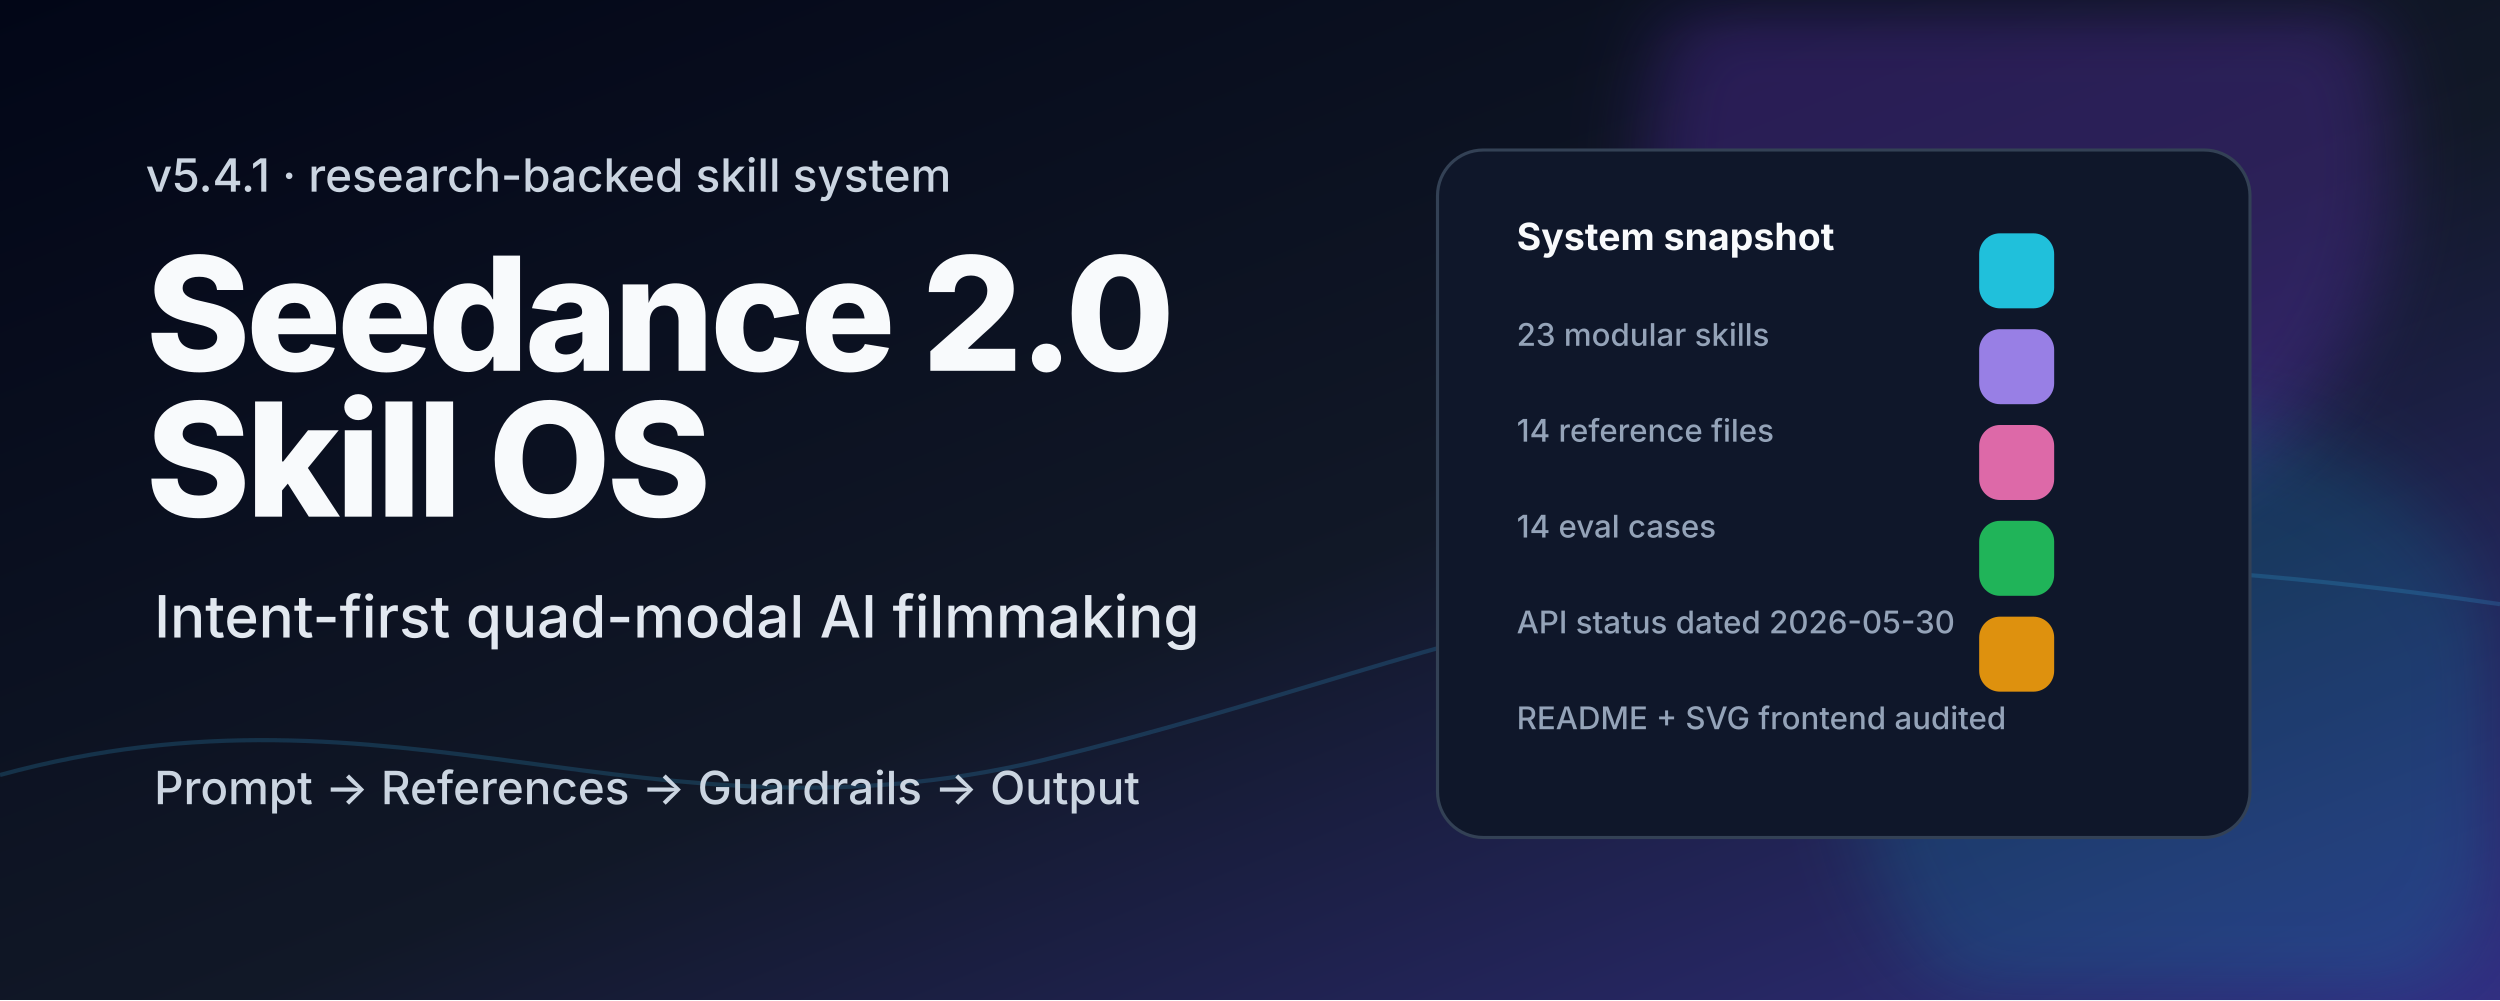
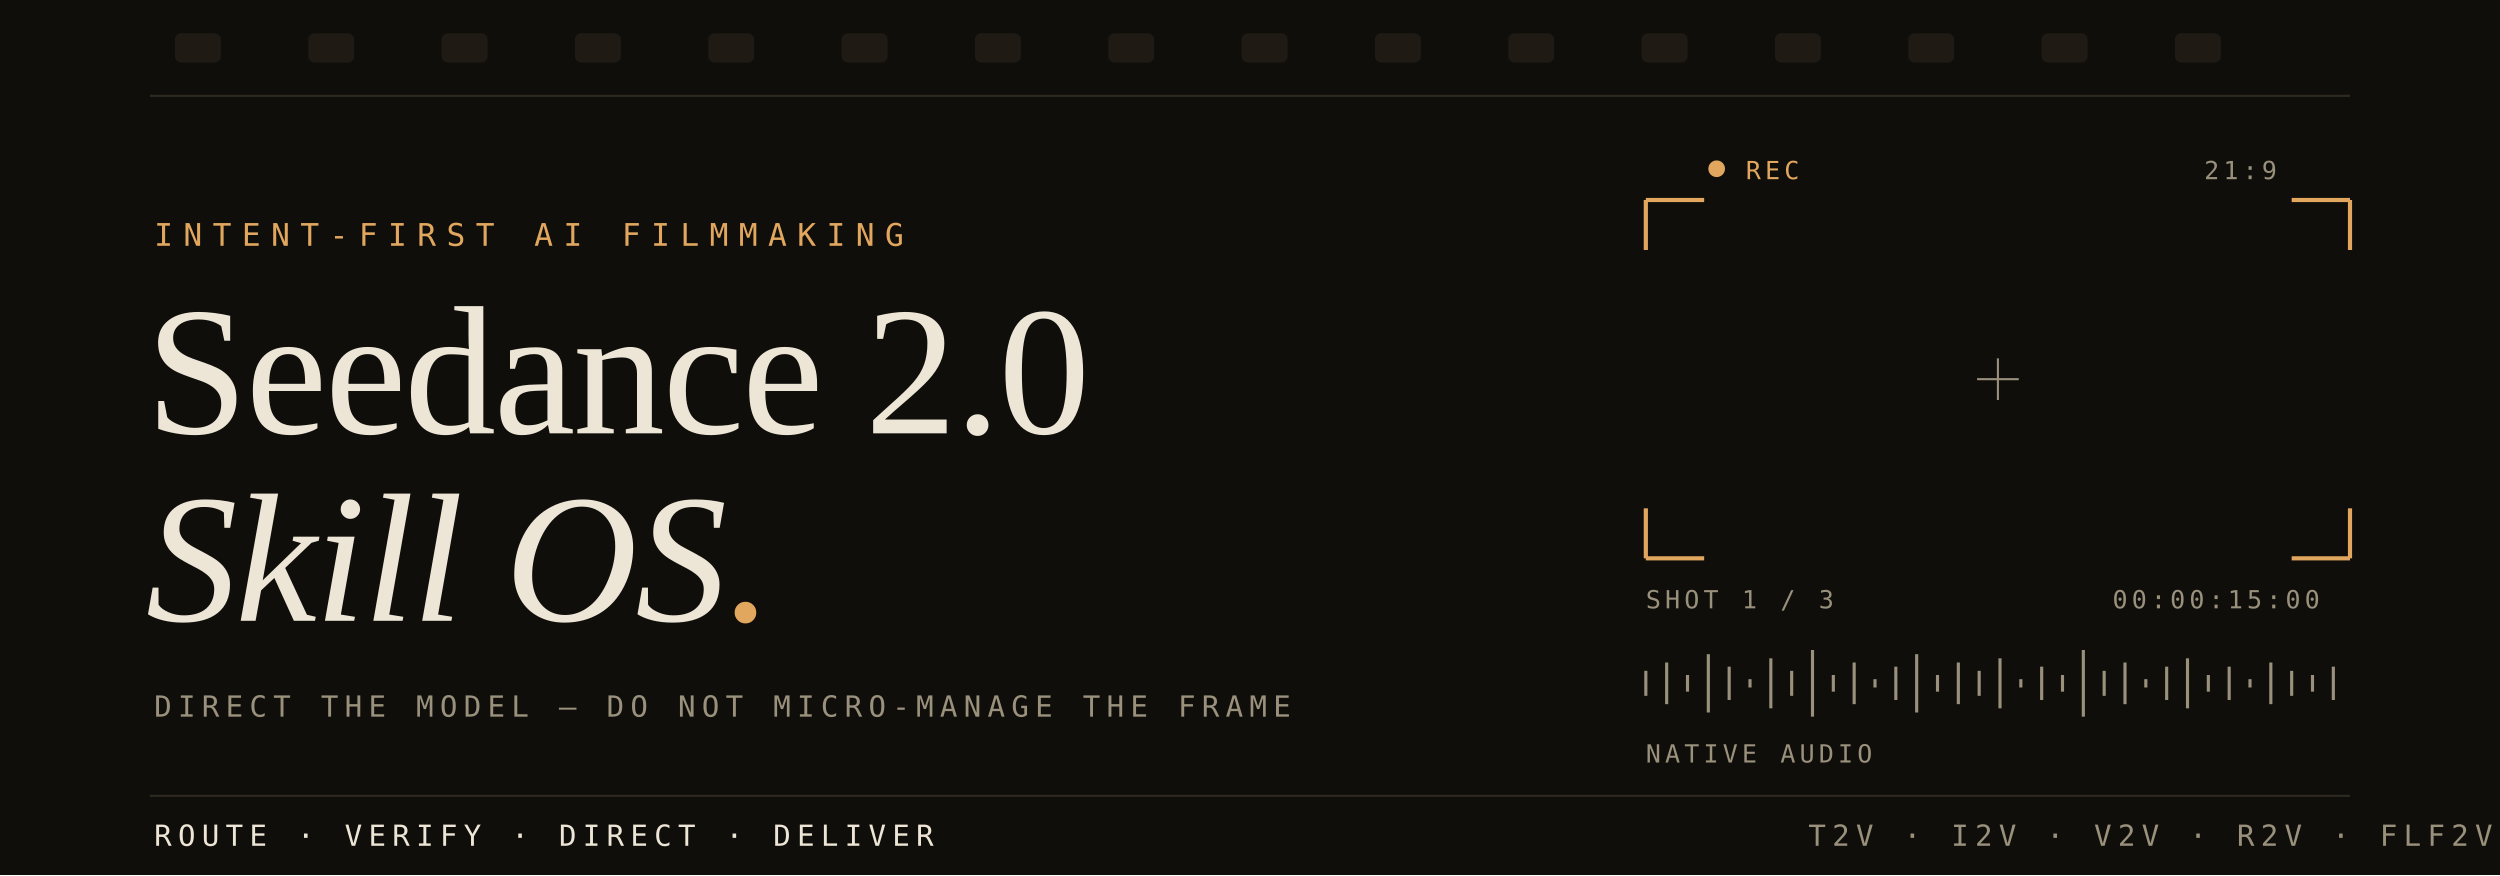
- <svg xmlns="http://www.w3.org/2000/svg" width="1200" height="480" viewBox="0 0 1200 480" role="img" aria-labelledby="title desc">
+ <svg xmlns="http://www.w3.org/2000/svg" width="1200" height="420" viewBox="0 0 1200 420" role="img" aria-labelledby="title desc">
  <defs>
-     <linearGradient id="bg" x1="0" y1="0" x2="1" y2="1">
-       <stop offset="0" stop-color="#020617" />
-       <stop offset="0.55" stop-color="#111827" />
-       <stop offset="1" stop-color="#312e81" />
-     </linearGradient>
-     <linearGradient id="accent" x1="0" y1="0" x2="1" y2="0">
-       <stop offset="0" stop-color="#22d3ee" />
-       <stop offset="0.45" stop-color="#a78bfa" />
-       <stop offset="1" stop-color="#f472b6" />
-     </linearGradient>
-     <filter id="soft">
-       <feGaussianBlur stdDeviation="18" />
-     </filter>
    <style>
-       .small{font:500 22px ui-sans-serif,system-ui,-apple-system,Segoe UI,sans-serif;fill:#cbd5e1}
-       .title{font:800 76px ui-sans-serif,system-ui,-apple-system,Segoe UI,sans-serif;fill:#f8fafc;letter-spacing:-2px}
-       .subtitle{font:500 28px ui-sans-serif,system-ui,-apple-system,Segoe UI,sans-serif;fill:#e2e8f0}
-       .label{font:700 18px ui-sans-serif,system-ui,-apple-system,Segoe UI,sans-serif;fill:#f8fafc}
-       .muted{font:500 15px ui-sans-serif,system-ui,-apple-system,Segoe UI,sans-serif;fill:#94a3b8}
-       .card{fill:#0f172a;stroke:#334155;stroke-width:1.5;rx:22}
-       .line{stroke:url(#accent);stroke-width:4;stroke-linecap:round}
+       .display{font:400 88px Georgia,'Times New Roman',Times,serif;fill:#EDE6D6;letter-spacing:-1px}
+       .display-i{font:italic 400 88px Georgia,'Times New Roman',Times,serif;fill:#EDE6D6;letter-spacing:-1px}
+       .eyebrow{font:500 15px ui-monospace,'SF Mono',SFMono-Regular,Menlo,Consolas,monospace;fill:#E2A75E;letter-spacing:5px}
+       .spec{font:500 14px ui-monospace,'SF Mono',SFMono-Regular,Menlo,Consolas,monospace;fill:#9A917D;letter-spacing:3px}
+       .spec-bright{font:500 14px ui-monospace,'SF Mono',SFMono-Regular,Menlo,Consolas,monospace;fill:#EDE6D6;letter-spacing:3px}
+       .tiny{font:500 12px ui-monospace,'SF Mono',SFMono-Regular,Menlo,Consolas,monospace;fill:#9A917D;letter-spacing:2px}
+       .tiny-amber{font:500 12px ui-monospace,'SF Mono',SFMono-Regular,Menlo,Consolas,monospace;fill:#E2A75E;letter-spacing:2px}
+       .hair{stroke:#2E2A22;stroke-width:1}
+       .mark{stroke:#E2A75E;stroke-width:2;fill:none}
+       .wave{stroke:#9A917D;stroke-width:1.5}
    </style>
  </defs>
-   <rect width="1200" height="480" fill="url(#bg)" />
-   <circle cx="970" cy="80" r="180" fill="#7c3aed" opacity="0.25" filter="url(#soft)" />
-   <circle cx="1050" cy="360" r="160" fill="#06b6d4" opacity="0.16" filter="url(#soft)" />
-   <path d="M0 372 C190 320 310 410 500 365 C720 312 820 235 1200 290" fill="none" stroke="#38bdf8" opacity="0.18" stroke-width="2" />
-   <text x="70" y="92" class="small">v5.4.1 · research-backed skill system</text>
-   <text x="70" y="178" class="title">Seedance 2.0</text>
-   <text x="70" y="248" class="title">Skill OS</text>
-   <text x="74" y="306" class="subtitle">Intent-first quad-modal AI filmmaking</text>
-   <line x1="74" y1="342" x2="520" y2="342" class="line" />
-   <text x="74" y="386" class="small">Prompt → References → Guardrails → Output</text>
-   <rect x="690" y="72" width="390" height="330" class="card" />
-   <text x="728" y="120" class="label">System snapshot</text>
-   <text x="728" y="166" class="muted">23 modular skills</text>
-   <text x="728" y="212" class="muted">14 reference files</text>
-   <text x="728" y="258" class="muted">14 eval cases</text>
-   <text x="728" y="304" class="muted">API status dated 2026-05-30</text>
-   <text x="728" y="350" class="muted">README + SVG frontend audited</text>
-   <rect x="950" y="112" width="36" height="36" rx="10" fill="#22d3ee" opacity="0.9" />
-   <rect x="950" y="158" width="36" height="36" rx="10" fill="#a78bfa" opacity="0.9" />
-   <rect x="950" y="204" width="36" height="36" rx="10" fill="#f472b6" opacity="0.9" />
-   <rect x="950" y="250" width="36" height="36" rx="10" fill="#22c55e" opacity="0.9" />
-   <rect x="950" y="296" width="36" height="36" rx="10" fill="#f59e0b" opacity="0.9" />
+   <rect width="1200" height="420" fill="#100E0A" />
+   <g fill="#1F1B14">
+     <rect x="84" y="16" width="22" height="14" rx="3" />
+     <rect x="148" y="16" width="22" height="14" rx="3" />
+     <rect x="212" y="16" width="22" height="14" rx="3" />
+     <rect x="276" y="16" width="22" height="14" rx="3" />
+     <rect x="340" y="16" width="22" height="14" rx="3" />
+     <rect x="404" y="16" width="22" height="14" rx="3" />
+     <rect x="468" y="16" width="22" height="14" rx="3" />
+     <rect x="532" y="16" width="22" height="14" rx="3" />
+     <rect x="596" y="16" width="22" height="14" rx="3" />
+     <rect x="660" y="16" width="22" height="14" rx="3" />
+     <rect x="724" y="16" width="22" height="14" rx="3" />
+     <rect x="788" y="16" width="22" height="14" rx="3" />
+     <rect x="852" y="16" width="22" height="14" rx="3" />
+     <rect x="916" y="16" width="22" height="14" rx="3" />
+     <rect x="980" y="16" width="22" height="14" rx="3" />
+     <rect x="1044" y="16" width="22" height="14" rx="3" />
+   </g>
+   <line x1="72" y1="46" x2="1128" y2="46" class="hair" />
+   <text x="74" y="118" class="eyebrow">INTENT-FIRST AI FILMMAKING</text>
+   <text x="70" y="208" class="display">Seedance 2.0</text>
+   <text x="70" y="298" class="display-i">Skill OS<tspan fill="#E2A75E">.</tspan>
+   </text>
+   <text x="74" y="344" class="spec">DIRECT THE MODEL — DO NOT MICRO-MANAGE THE FRAME</text>
+   <g>
+     <path class="mark" d="M790 96 h28 M790 96 v24" />
+     <path class="mark" d="M1128 96 h-28 M1128 96 v24" />
+     <path class="mark" d="M790 268 h28 M790 268 v-24" />
+     <path class="mark" d="M1128 268 h-28 M1128 268 v-24" />
+     <line x1="959" y1="172" x2="959" y2="192" stroke="#9A917D" stroke-width="1" />
+     <line x1="949" y1="182" x2="969" y2="182" stroke="#9A917D" stroke-width="1" />
+     <text x="838" y="86" class="tiny-amber">REC</text>
+     <circle cx="824" cy="81" r="4" fill="#E2A75E" />
+     <text x="1058" y="86" class="tiny">21:9</text>
+     <text x="790" y="292" class="tiny">SHOT 1 / 3</text>
+     <text x="1014" y="292" class="tiny">00:00:15:00</text>
+   </g>
+   <g class="wave">
+     <line x1="790" y1="322" x2="790" y2="334" />
+     <line x1="800" y1="318" x2="800" y2="338" />
+     <line x1="810" y1="324" x2="810" y2="332" />
+     <line x1="820" y1="314" x2="820" y2="342" />
+     <line x1="830" y1="320" x2="830" y2="336" />
+     <line x1="840" y1="326" x2="840" y2="330" />
+     <line x1="850" y1="316" x2="850" y2="340" />
+     <line x1="860" y1="322" x2="860" y2="334" />
+     <line x1="870" y1="312" x2="870" y2="344" />
+     <line x1="880" y1="324" x2="880" y2="332" />
+     <line x1="890" y1="318" x2="890" y2="338" />
+     <line x1="900" y1="326" x2="900" y2="330" />
+     <line x1="910" y1="320" x2="910" y2="336" />
+     <line x1="920" y1="314" x2="920" y2="342" />
+     <line x1="930" y1="324" x2="930" y2="332" />
+     <line x1="940" y1="318" x2="940" y2="338" />
+     <line x1="950" y1="322" x2="950" y2="334" />
+     <line x1="960" y1="316" x2="960" y2="340" />
+     <line x1="970" y1="326" x2="970" y2="330" />
+     <line x1="980" y1="320" x2="980" y2="336" />
+     <line x1="990" y1="324" x2="990" y2="332" />
+     <line x1="1000" y1="312" x2="1000" y2="344" />
+     <line x1="1010" y1="322" x2="1010" y2="334" />
+     <line x1="1020" y1="318" x2="1020" y2="338" />
+     <line x1="1030" y1="326" x2="1030" y2="330" />
+     <line x1="1040" y1="320" x2="1040" y2="336" />
+     <line x1="1050" y1="316" x2="1050" y2="340" />
+     <line x1="1060" y1="324" x2="1060" y2="332" />
+     <line x1="1070" y1="320" x2="1070" y2="336" />
+     <line x1="1080" y1="326" x2="1080" y2="330" />
+     <line x1="1090" y1="318" x2="1090" y2="338" />
+     <line x1="1100" y1="322" x2="1100" y2="334" />
+     <line x1="1110" y1="324" x2="1110" y2="332" />
+     <line x1="1120" y1="320" x2="1120" y2="336" />
+   </g>
+   <text x="790" y="366" class="tiny">NATIVE AUDIO</text>
+   <line x1="72" y1="382" x2="1128" y2="382" class="hair" />
+   <text x="74" y="406" class="spec-bright">ROUTE · VERIFY · DIRECT · DELIVER</text>
+   <text x="868" y="406" class="spec">T2V · I2V · V2V · R2V · FLF2V</text>
</svg>
